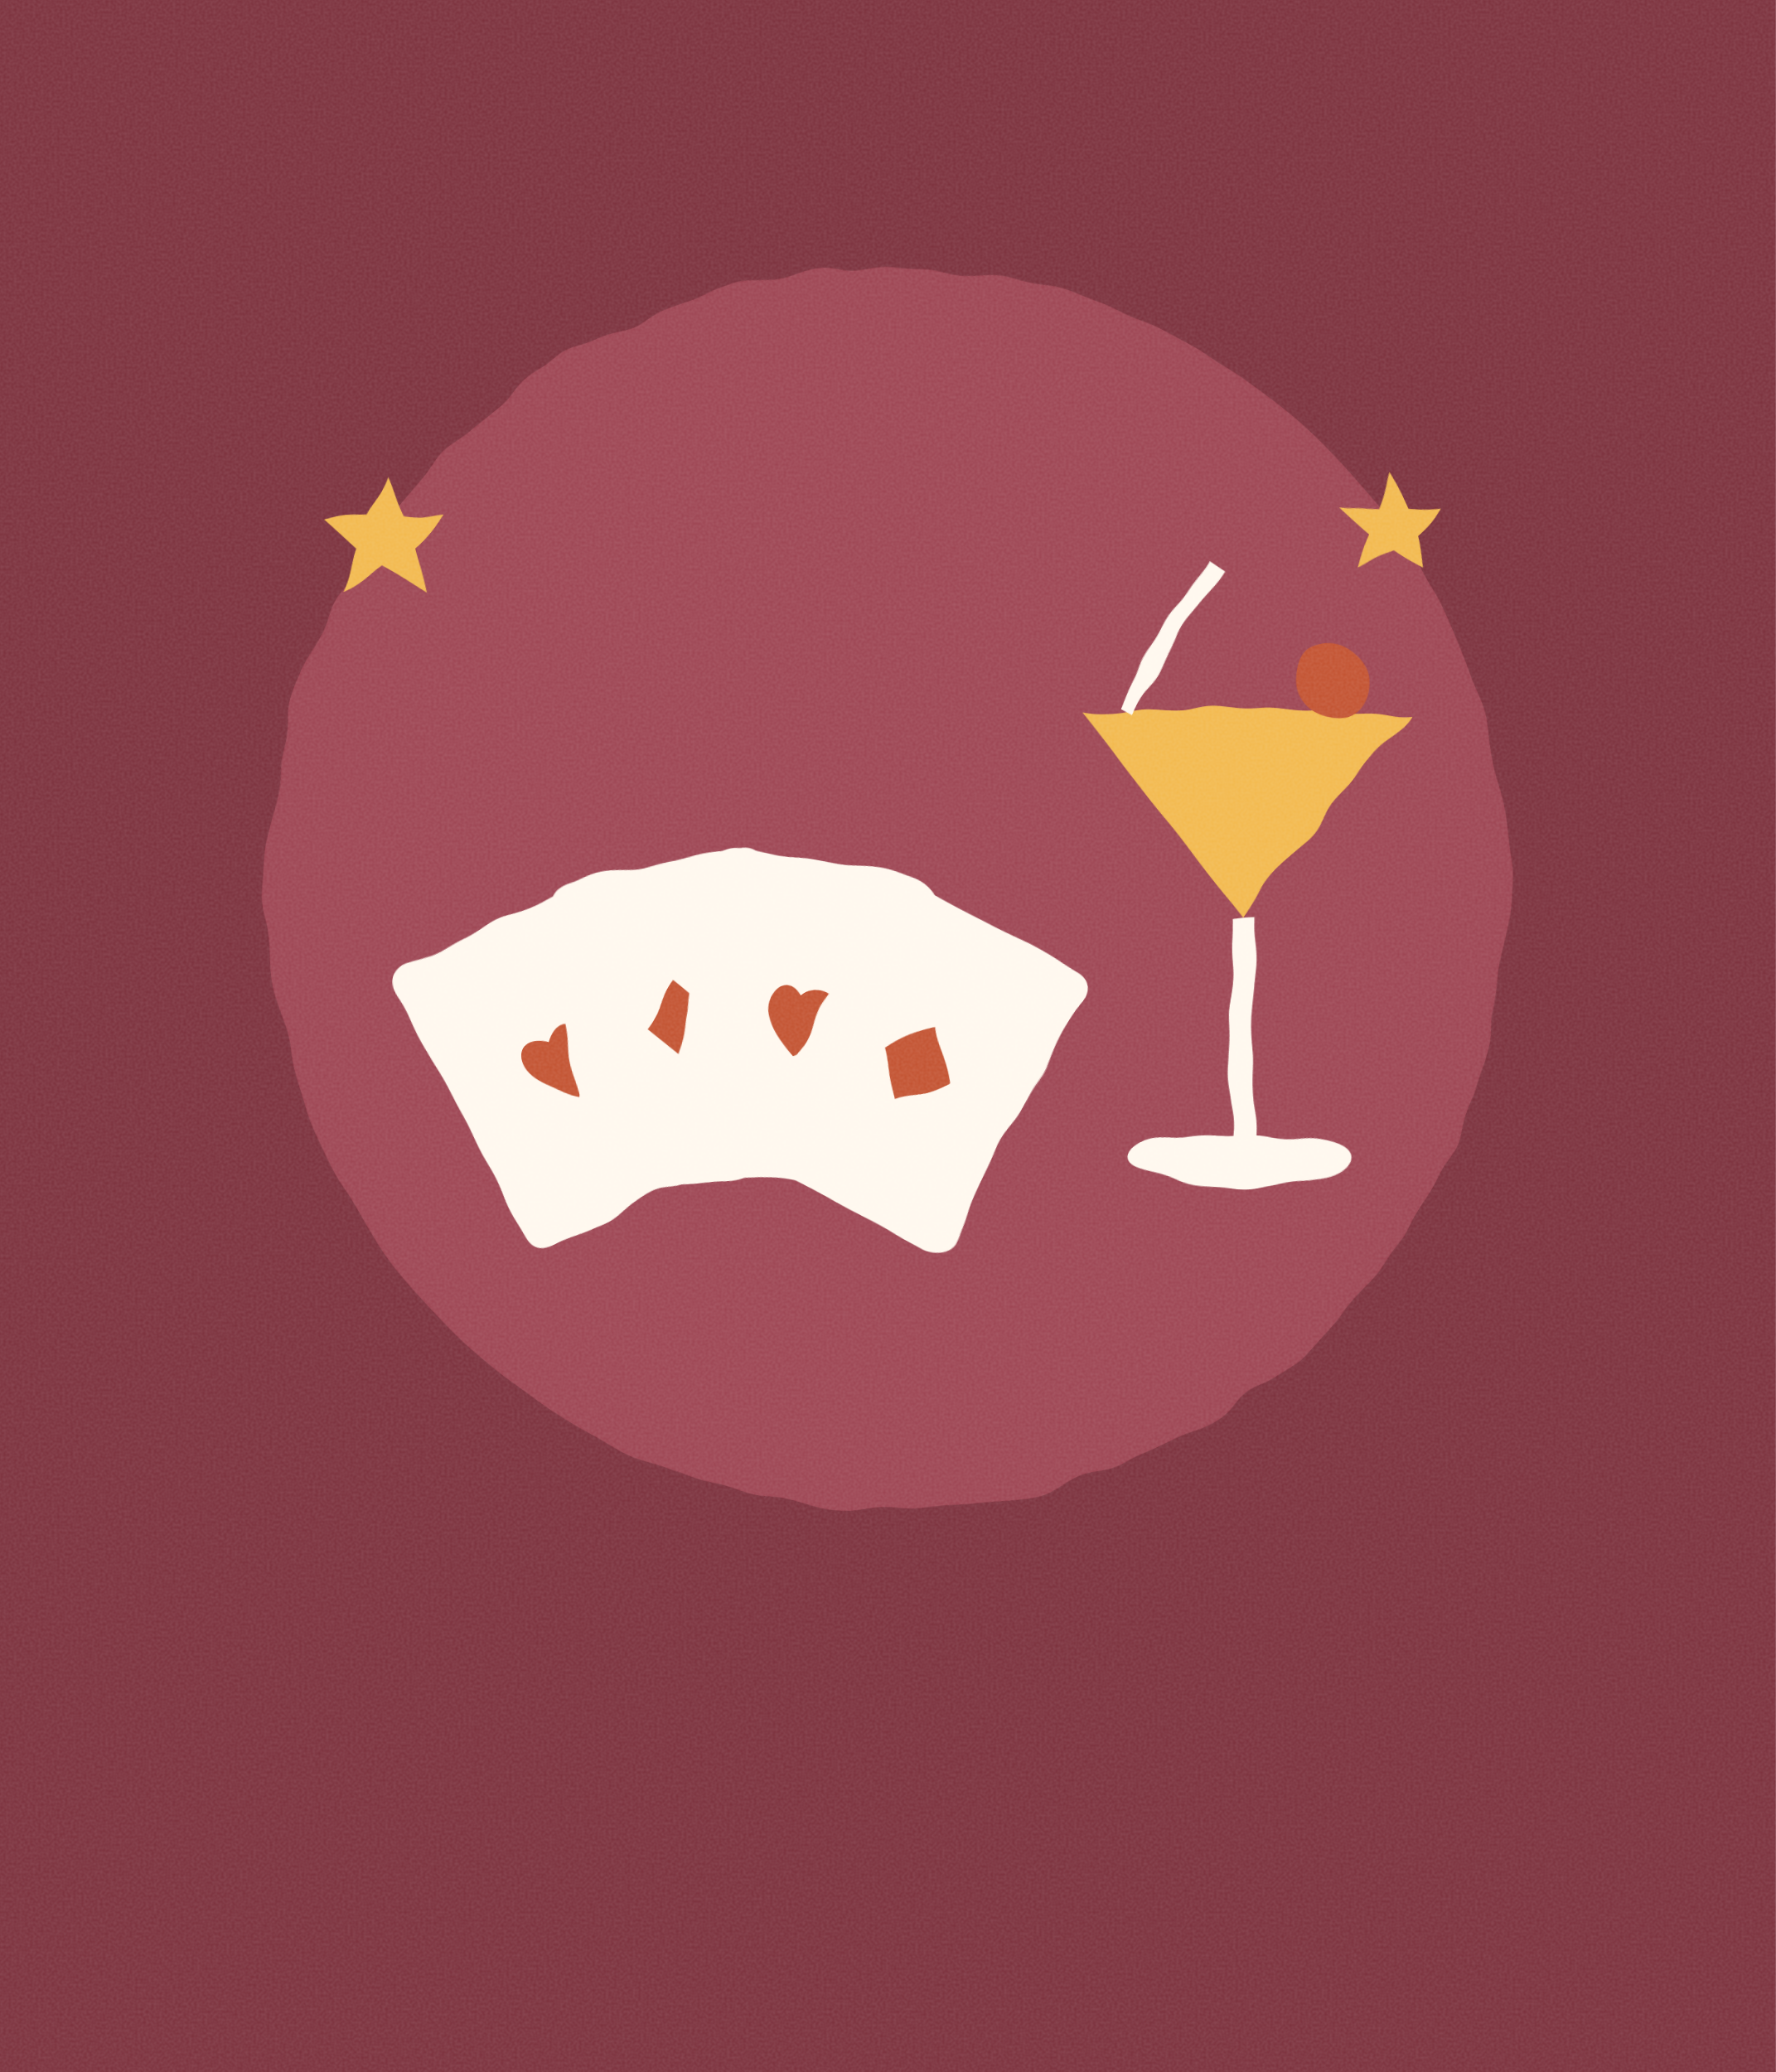
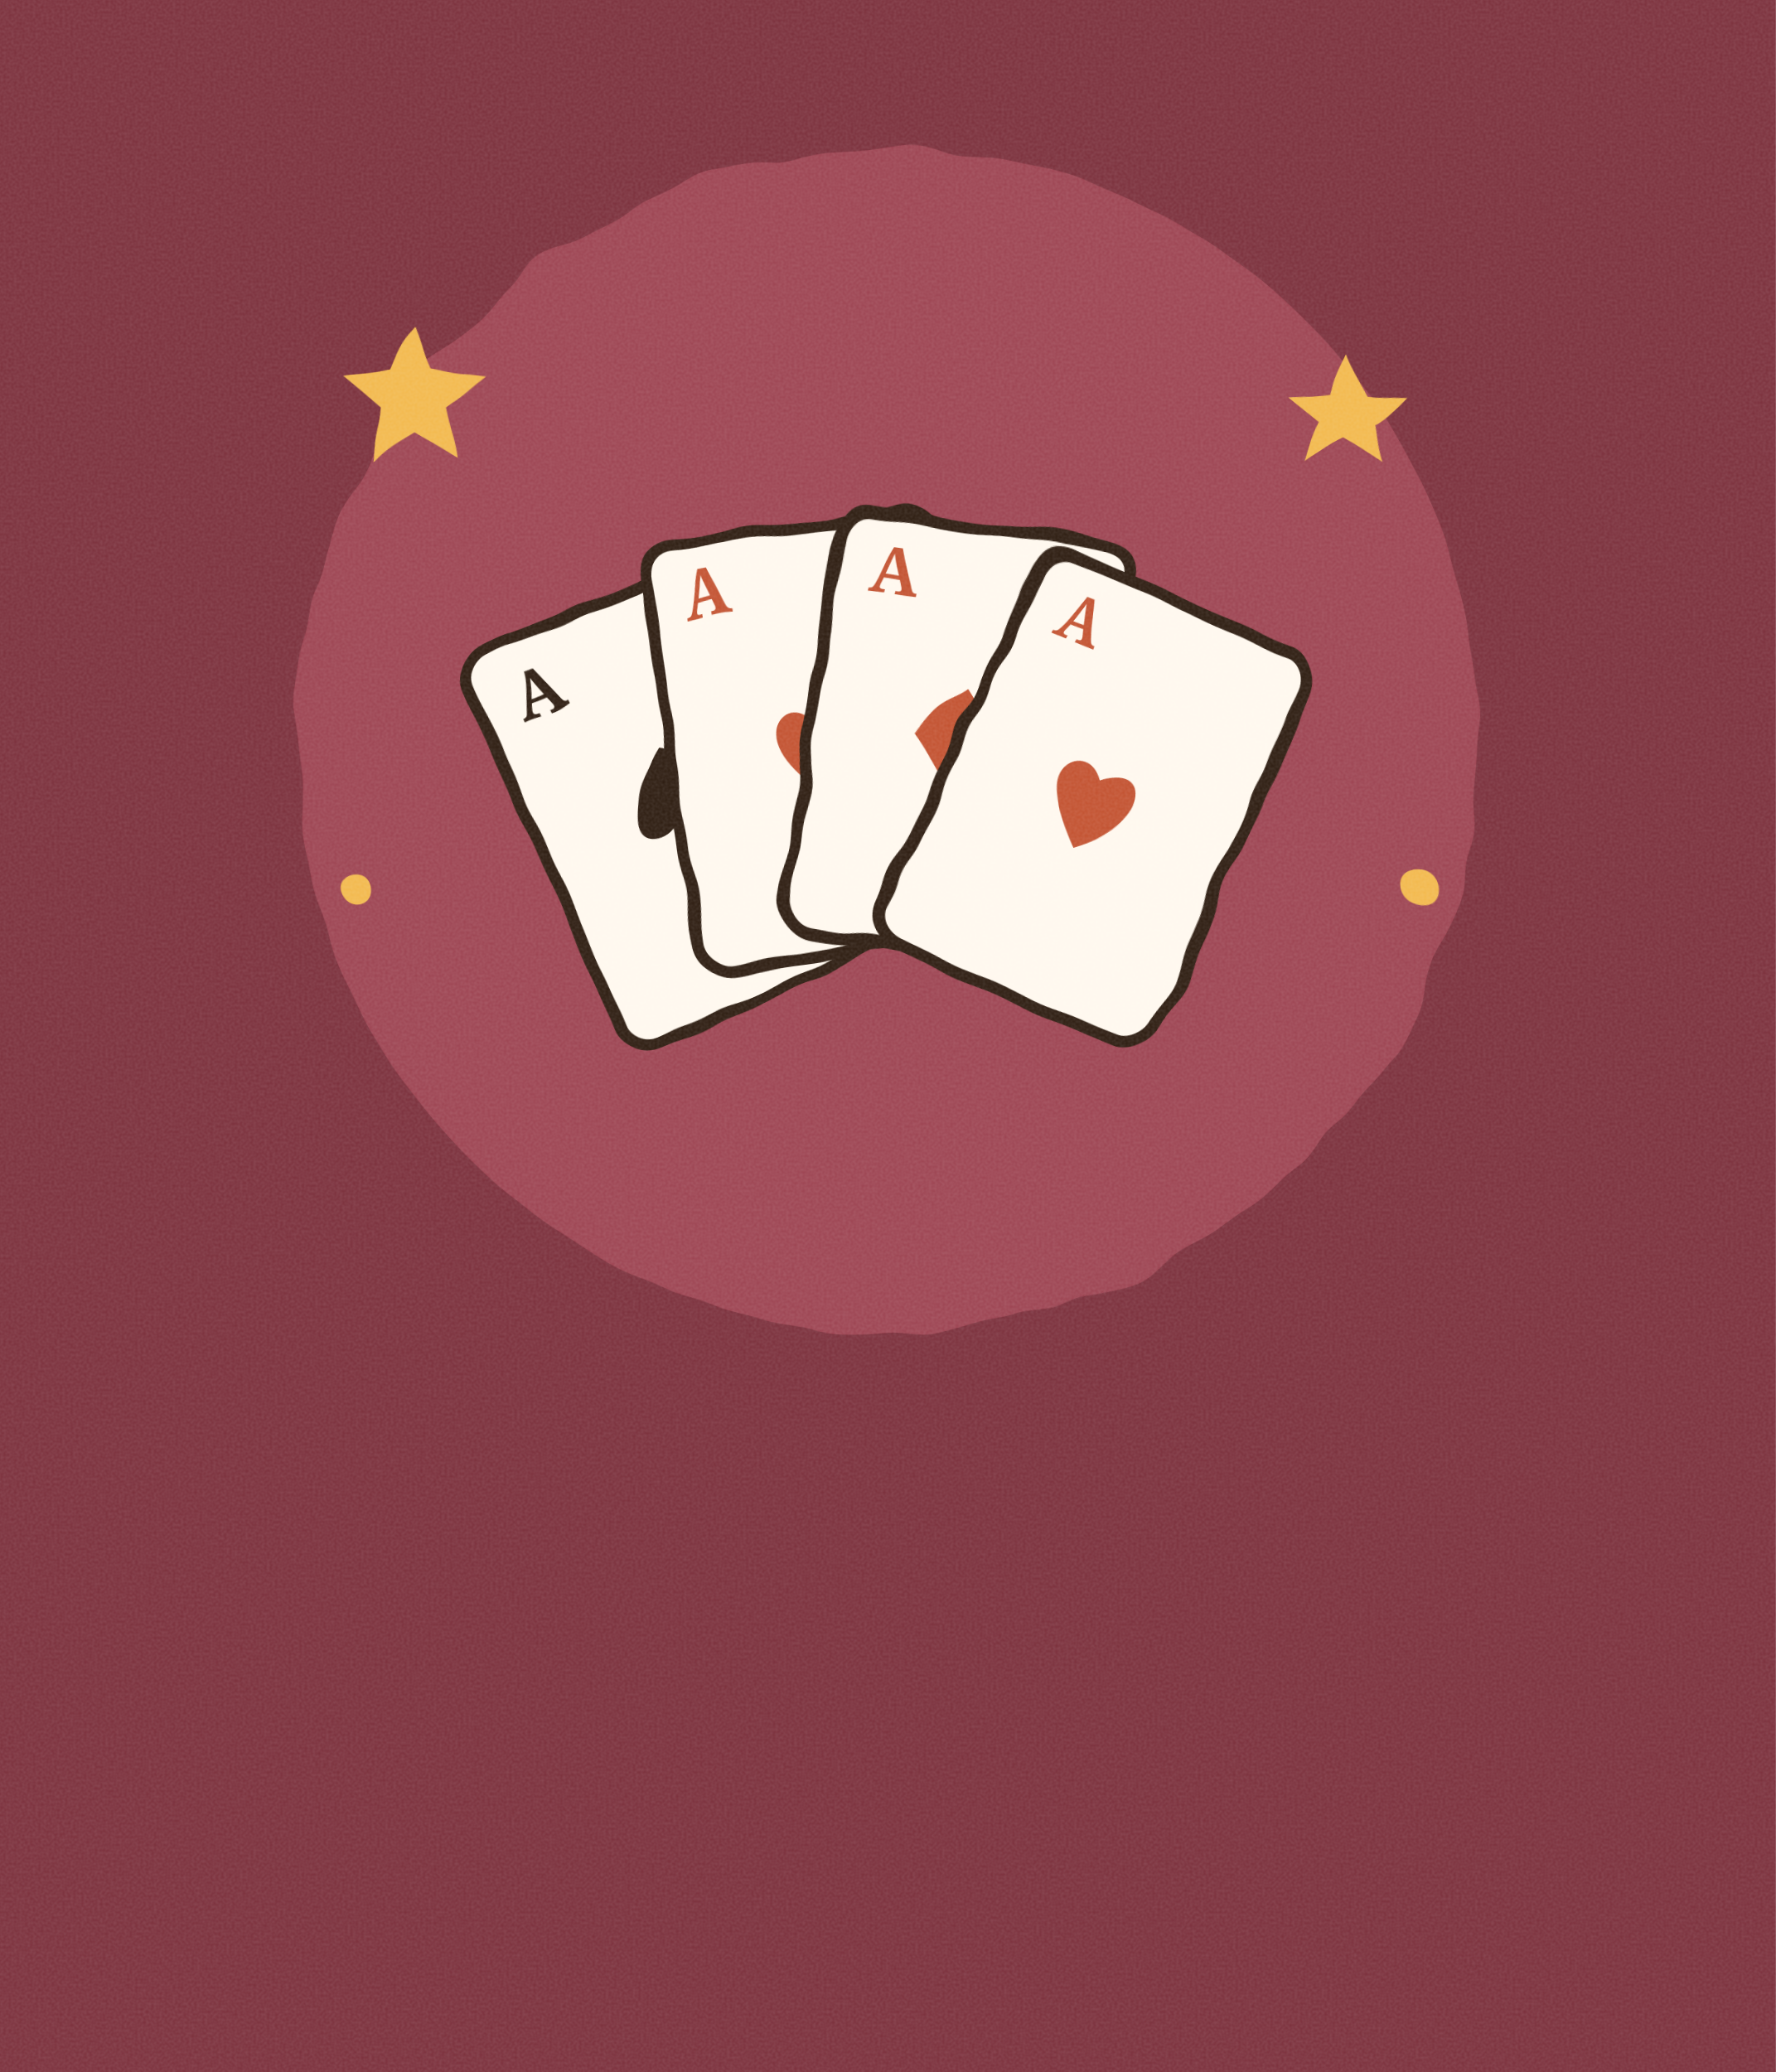
<svg xmlns="http://www.w3.org/2000/svg" viewBox="0 0 600 700">
  <defs>
    <filter id="r">
      <feTurbulence type="fractalNoise" baseFrequency=".035" numOctaves="2" seed="2" />
-       <feDisplacementMap in="SourceGraphic" scale="7" />
+       <feDisplacementMap in="SourceGraphic" scale="6" />
    </filter>
    <filter id="t">
      <feTurbulence type="fractalNoise" baseFrequency="1.1" numOctaves="1" seed="2" />
      <feColorMatrix values="0 0 0 0 1 0 0 0 0 1 0 0 0 0 1 0 0 0 .13 0" />
      <feComposite in2="SourceGraphic" operator="in" />
    </filter>
  </defs>
  <rect width="600" height="700" fill="#7A2E3A" />
  <g filter="url(#r)">
-     <circle cx="300" cy="300" r="210" fill="#9C4250" />
-     <g transform="translate(250 360)">
-       <g transform="translate(-60 0) rotate(-28)">
-         <rect x="-38" y="-54" width="76" height="108" rx="8" fill="#FFF8EE" />
-         <g>
-           <path d="M0 -8 c-9 -10 -20 4 0 20 c20 -16 9 -30 0 -20z" fill="#C2502E" />
-         </g>
+     <circle cx="300" cy="250" r="200" fill="#9C4250" />
+     <g transform="translate(300 330)">
+       <g transform="translate(-70 -60) rotate(-24)">
+         <rect x="-50" y="-72" width="100" height="144" rx="10" fill="#FFF8EE" stroke="#2B1A0E" stroke-width="4" />
+         <path d="M0 -20 c-26 22 -18 36 -2 26 l-6 14 h16 l-6 -14 c16 10 24 -4 -2 -26z" fill="#2B1A0E" />
+         <text x="-38" y="-46" font-family="Georgia" font-size="22" font-weight="700" fill="#2B1A0E">A</text>
      </g>
-       <g transform="translate(-20 -15) rotate(-10)">
-         <rect x="-38" y="-54" width="76" height="108" rx="8" fill="#FFF8EE" />
-         <g>
-           <path d="M0 -14 l12 14 -12 14 -12 -14z" fill="#C2502E" />
-         </g>
+       <g transform="translate(-24 -80) rotate(-8)">
+         <rect x="-50" y="-72" width="100" height="144" rx="10" fill="#FFF8EE" stroke="#2B1A0E" stroke-width="4" />
+         <path d="M0 -6 c-11 -12 -24 4 0 24 c24 -20 11 -36 0 -24z" fill="#C2502E" />
+         <text x="-38" y="-46" font-family="Georgia" font-size="22" font-weight="700" fill="#C2502E">A</text>
      </g>
-       <g transform="translate(20 -15) rotate(10)">
-         <rect x="-38" y="-54" width="76" height="108" rx="8" fill="#FFF8EE" />
-         <g>
-           <path d="M0 -8 c-9 -10 -20 4 0 20 c20 -16 9 -30 0 -20z" fill="#C2502E" />
-         </g>
+       <g transform="translate(24 -80) rotate(8)">
+         <rect x="-50" y="-72" width="100" height="144" rx="10" fill="#FFF8EE" stroke="#2B1A0E" stroke-width="4" />
+         <path d="M0 -18 l15 18 -15 18 -15 -18z" fill="#C2502E" />
+         <text x="-38" y="-46" font-family="Georgia" font-size="22" font-weight="700" fill="#C2502E">A</text>
      </g>
-       <g transform="translate(60 0) rotate(28)">
-         <rect x="-38" y="-54" width="76" height="108" rx="8" fill="#FFF8EE" />
-         <g>
-           <path d="M0 -14 l12 14 -12 14 -12 -14z" fill="#C2502E" />
-         </g>
+       <g transform="translate(70 -60) rotate(24)">
+         <rect x="-50" y="-72" width="100" height="144" rx="10" fill="#FFF8EE" stroke="#2B1A0E" stroke-width="4" />
+         <path d="M0 -6 c-11 -12 -24 4 0 24 c24 -20 11 -36 0 -24z" fill="#C2502E" />
+         <text x="-38" y="-46" font-family="Georgia" font-size="22" font-weight="700" fill="#C2502E">A</text>
      </g>
    </g>
-     <g transform="translate(420 300)">
-       <path d="M-55 -60 L55 -60 L0 10 Z" fill="#F2B84B" />
-       <rect x="-4" y="10" width="8" height="80" fill="#FFF8EE" />
-       <ellipse cx="0" cy="92" rx="38" ry="9" fill="#FFF8EE" />
-       <circle cx="30" cy="-70" r="12" fill="#C2502E" />
-       <path d="M-40 -60 L-10 -110" stroke="#FFF8EE" stroke-width="5" />
-     </g>
    <g fill="#F2B84B">
-       <path d="M130 160 l6 14 15 1 -11 10 4 15 -14 -8 -14 8 4 -15 -11 -10 15 -1z" />
-       <path d="M470 160 l5 11 12 1 -9 8 3 12 -11 -7 -11 7 3 -12 -9 -8 12 -1z" />
+       <path d="M140 110 l7 16 17 1 -13 11 4 17 -15 -9 -15 9 4 -17 -13 -11 17 -1z" />
+       <path d="M455 120 l6 13 14 1 -11 9 4 14 -13 -8 -13 8 4 -14 -11 -9 14 -1z" />
+       <circle cx="480" cy="300" r="6" />
+       <circle cx="120" cy="300" r="5" />
    </g>
  </g>
  <rect width="600" height="700" filter="url(#t)" />
</svg>
